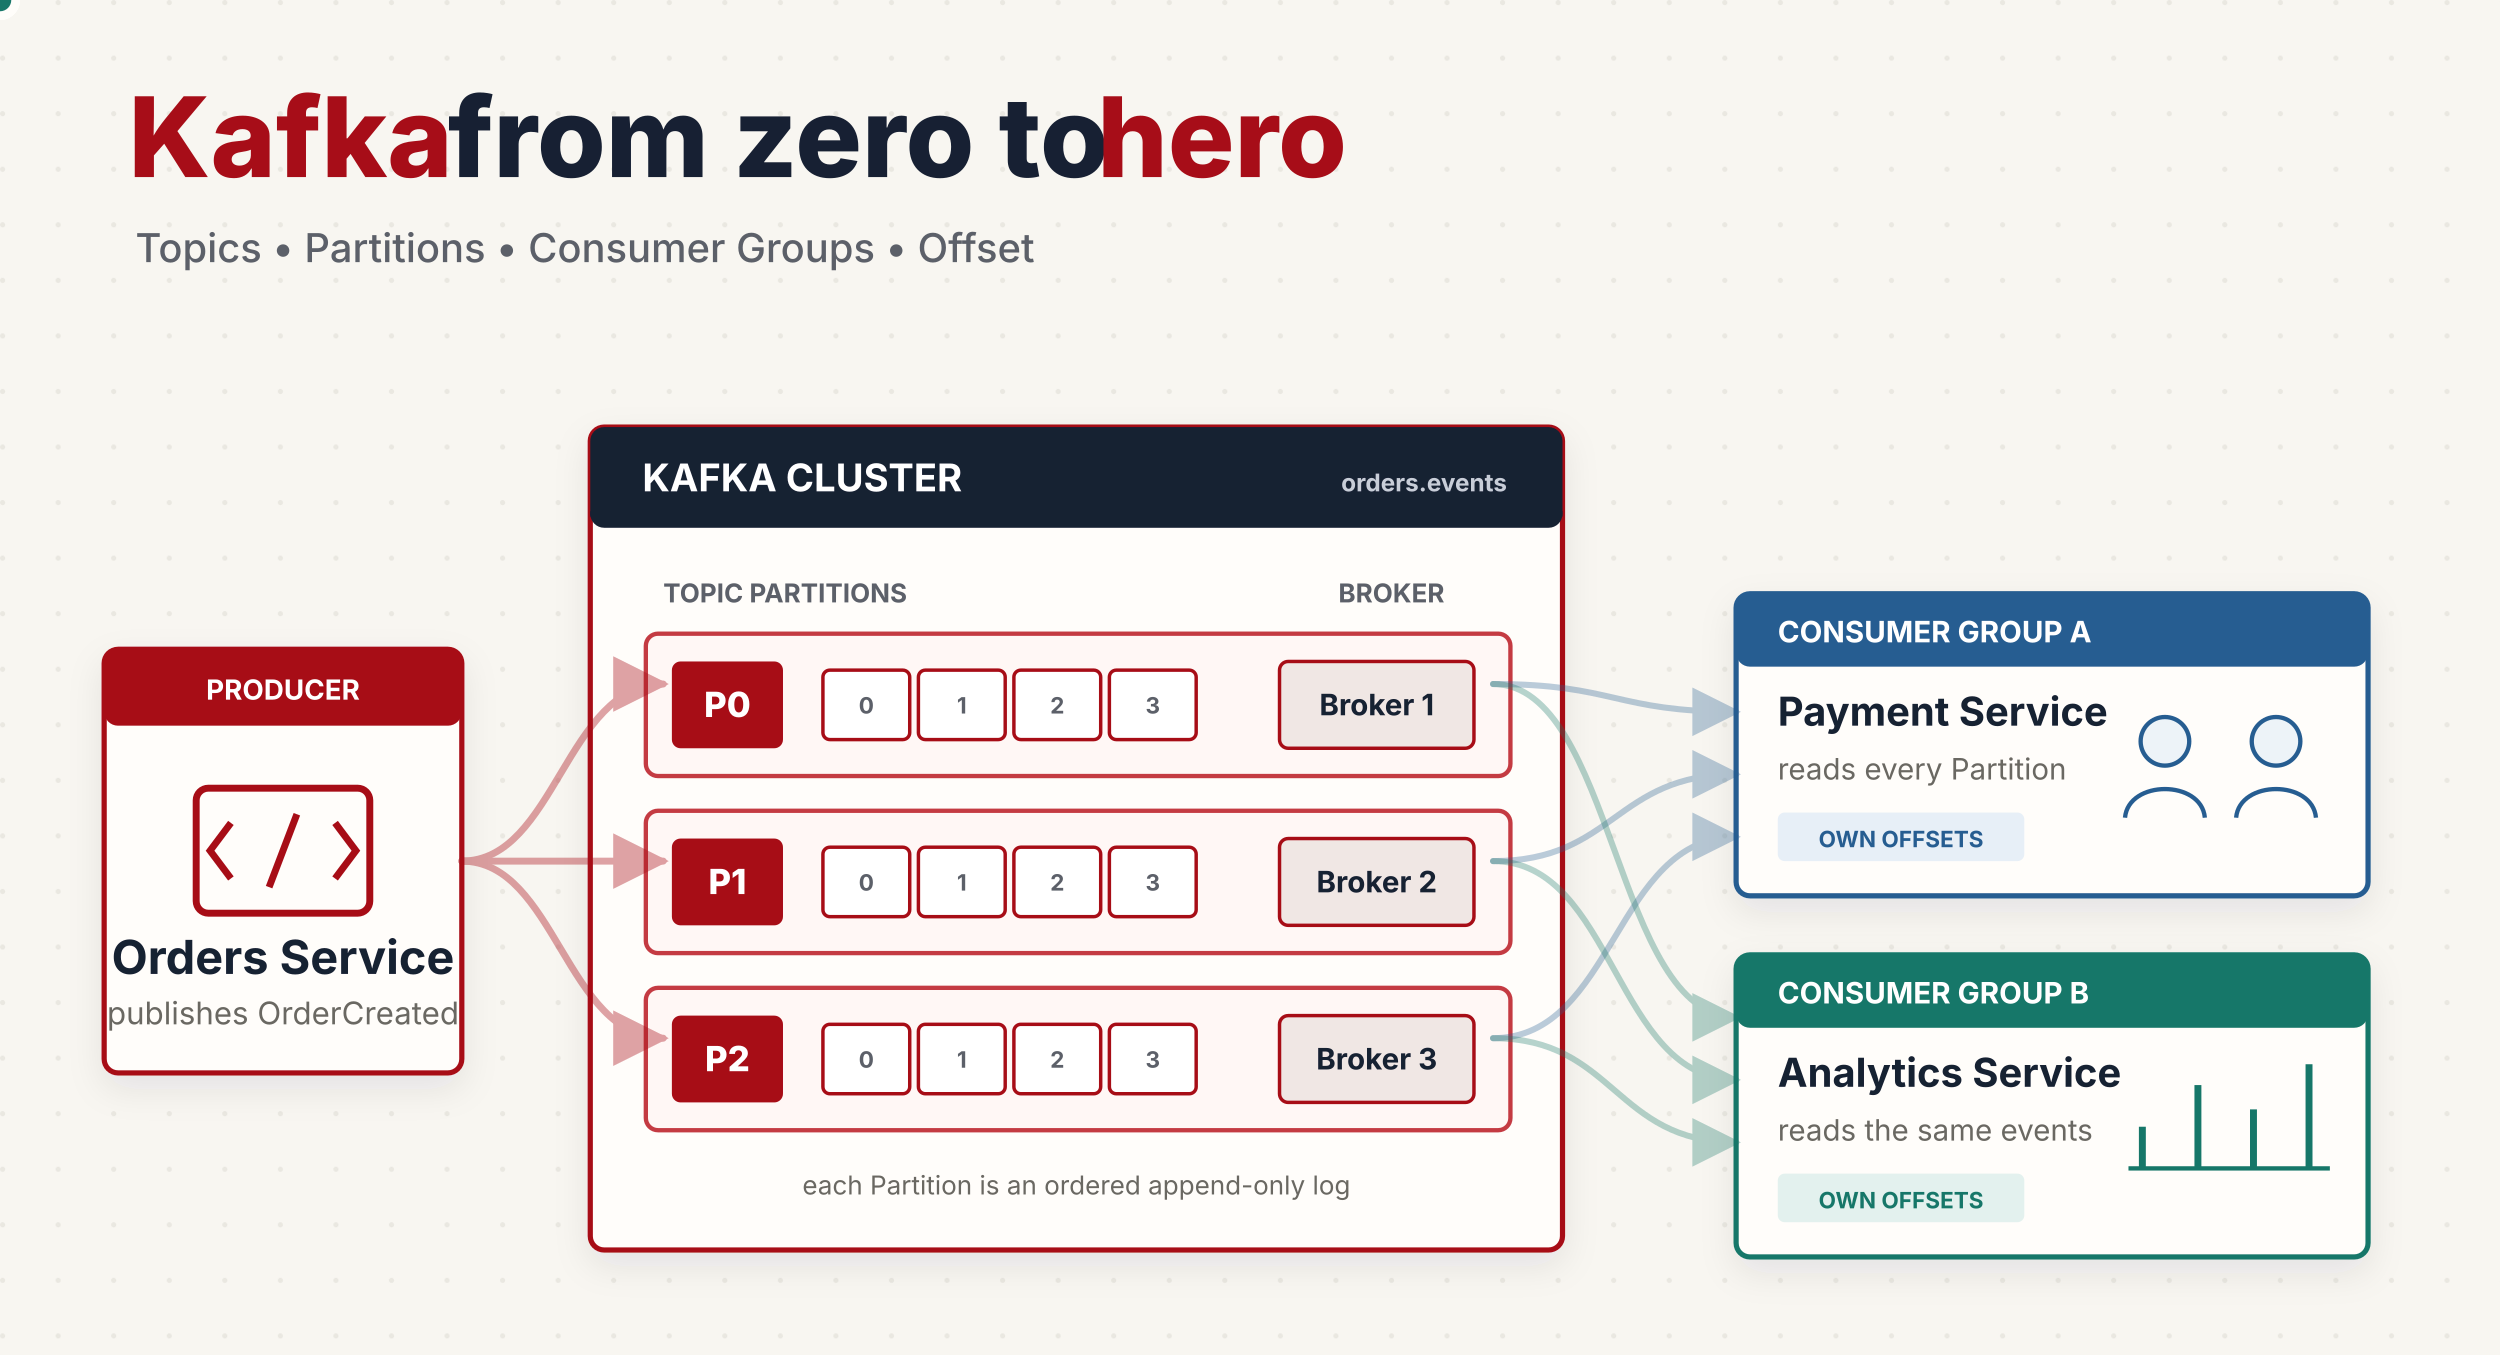
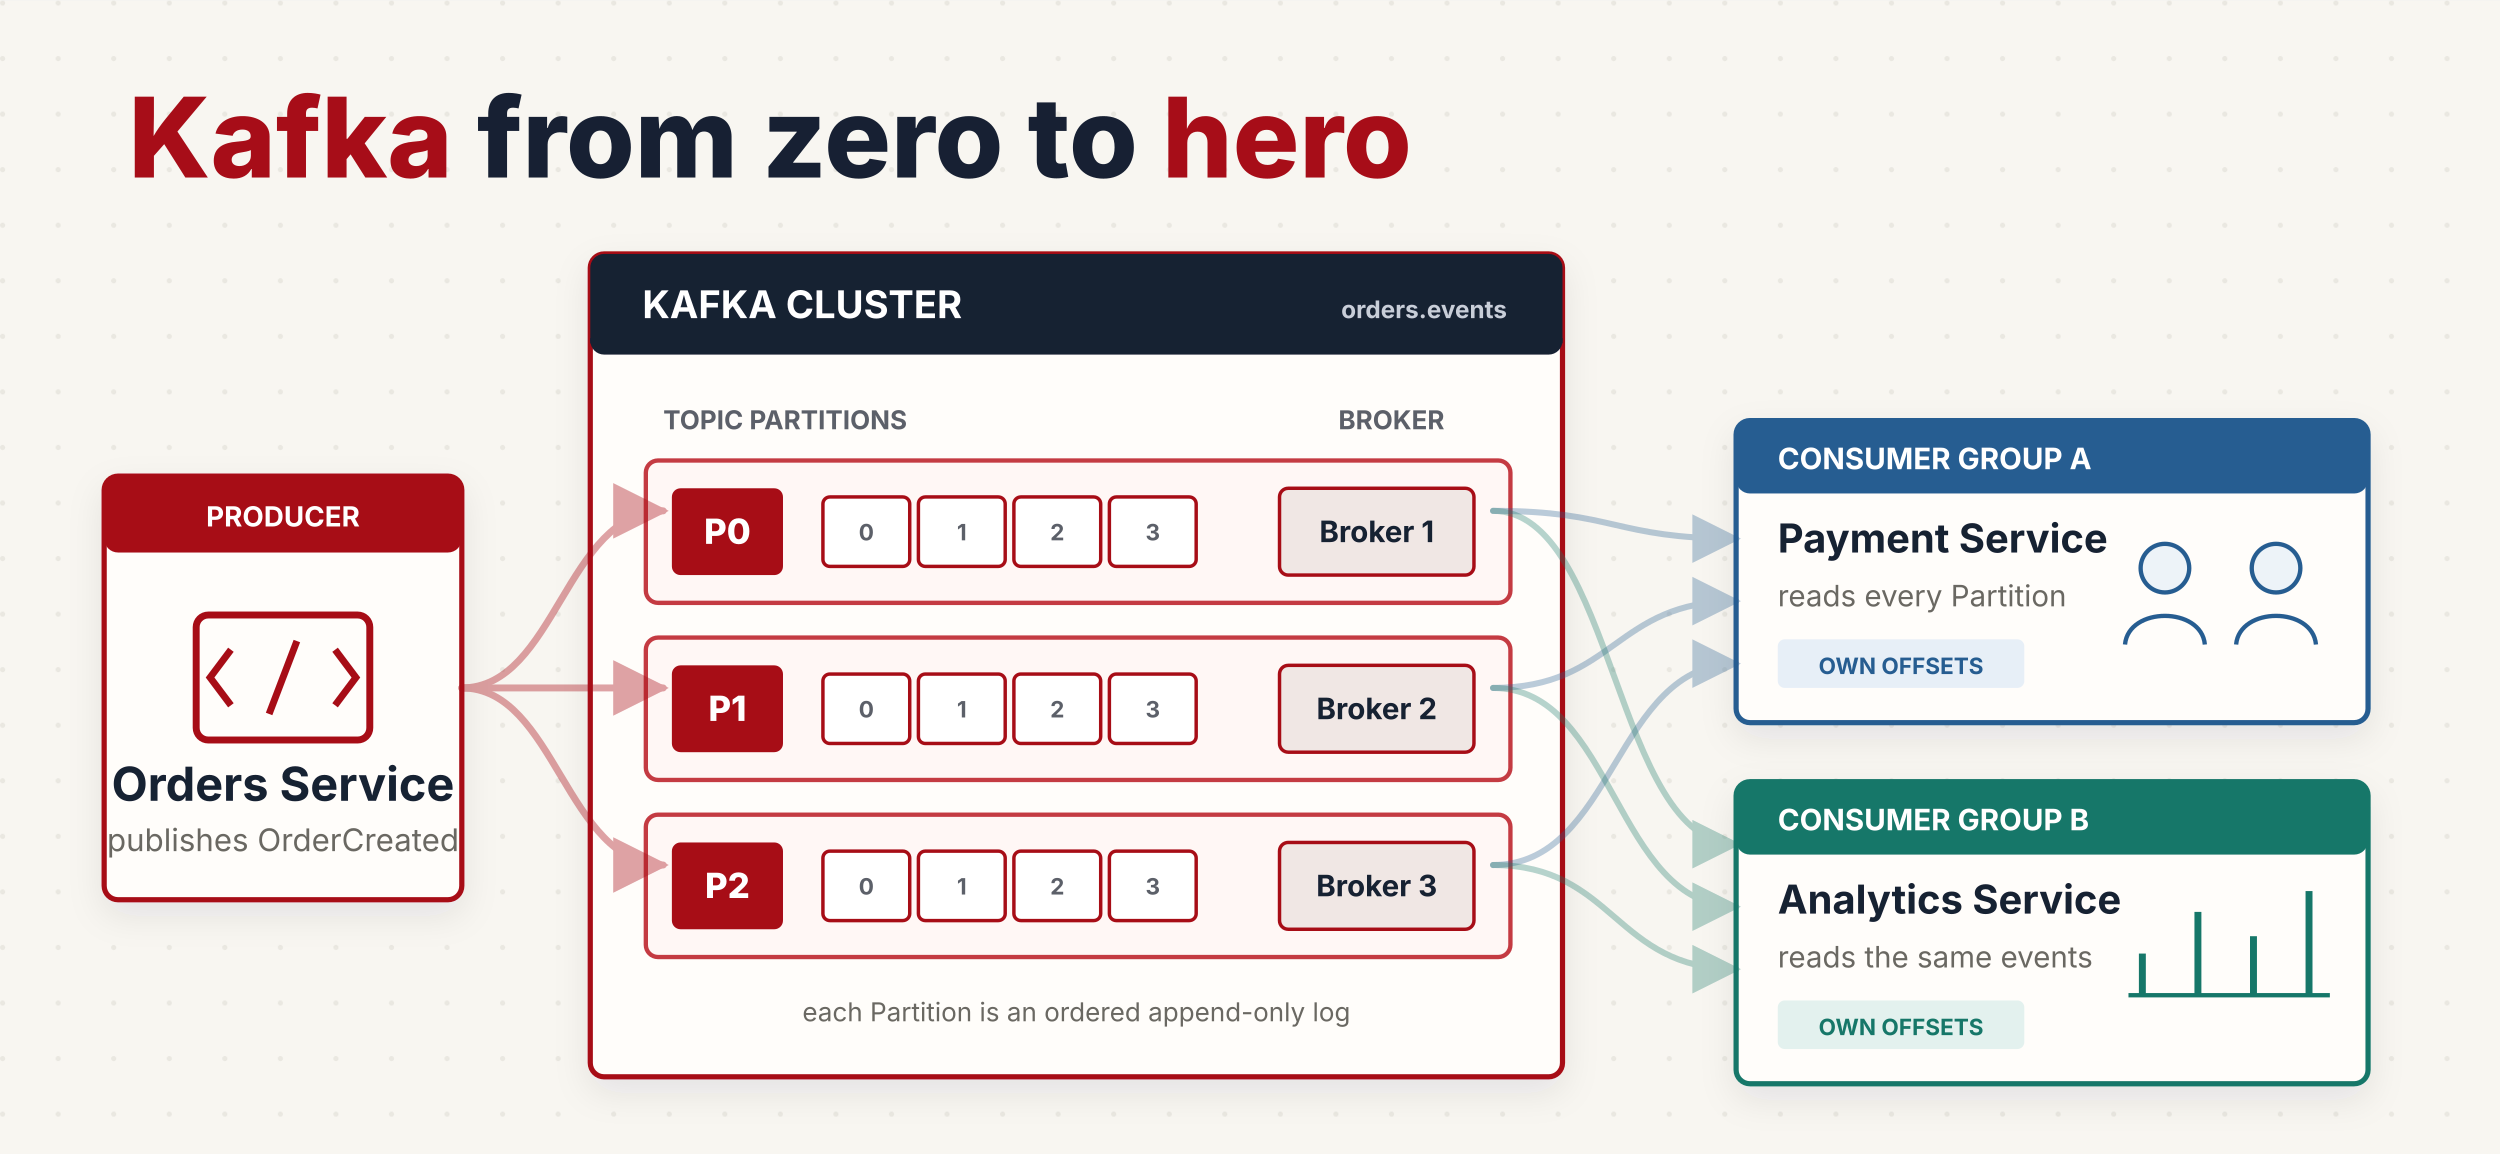
- <svg xmlns="http://www.w3.org/2000/svg" xmlns:xlink="http://www.w3.org/1999/xlink" width="960" height="520" viewBox="0 0 1440 780" role="img" aria-labelledby="title desc">
+ <svg xmlns="http://www.w3.org/2000/svg" xmlns:xlink="http://www.w3.org/1999/xlink" width="960" height="443" viewBox="0 0 1440 664" role="img" aria-labelledby="title desc">
  <defs>
    <pattern id="dot-grid" width="32" height="32" patternUnits="userSpaceOnUse">
      <circle cx="1.5" cy="1.5" r="1.5" fill="#d9d6cf" opacity="0.45" />
    </pattern>
    <filter id="soft-shadow" x="-20%" y="-20%" width="140%" height="140%">
      <feDropShadow dx="0" dy="8" stdDeviation="10" flood-color="#172033" flood-opacity="0.08" />
    </filter>
    <marker id="arrow-red" viewBox="0 0 10 10" refX="9" refY="5" markerWidth="8" markerHeight="8" orient="auto-start-reverse">
      <path d="M 0 0 L 10 5 L 0 10 z" fill="#a70d18" />
    </marker>
    <marker id="arrow-blue" viewBox="0 0 10 10" refX="9" refY="5" markerWidth="8" markerHeight="8" orient="auto-start-reverse">
      <path d="M 0 0 L 10 5 L 0 10 z" fill="#275d91" />
    </marker>
    <marker id="arrow-green" viewBox="0 0 10 10" refX="9" refY="5" markerWidth="8" markerHeight="8" orient="auto-start-reverse">
      <path d="M 0 0 L 10 5 L 0 10 z" fill="#187769" />
    </marker>
    <path id="publish-p0" d="M 266 496 C 320 496 326 394 382 394" />
    <path id="publish-p1" d="M 266 496 C 320 496 326 496 382 496" />
    <path id="publish-p2" d="M 266 496 C 320 496 326 598 382 598" />
    <path id="group-a-p0" d="M 860 394 C 930 394 930 410 1000 410" />
    <path id="group-a-p1" d="M 860 496 C 930 496 930 446 1000 446" />
    <path id="group-a-p2" d="M 860 598 C 930 598 930 482 1000 482" />
    <path id="group-b-p0" d="M 860 394 C 930 394 930 586 1000 586" />
    <path id="group-b-p1" d="M 860 496 C 930 496 930 622 1000 622" />
    <path id="group-b-p2" d="M 860 598 C 930 598 930 658 1000 658" />
  </defs>
  <rect width="1440" height="960" fill="#f8f6f1" />
  <rect width="1440" height="960" fill="url(#dot-grid)" />
  <g font-family="Inter, ui-sans-serif, system-ui, -apple-system, BlinkMacSystemFont, 'Segoe UI', sans-serif">
-     <text x="74" y="102" fill="#a70d18" font-size="64" font-weight="760" letter-spacing="0">Kafka</text>
-     <text x="258" y="102" fill="#172033" font-size="64" font-weight="760" letter-spacing="0">from zero to</text>
-     <text x="632" y="102" fill="#a70d18" font-size="64" font-weight="760" letter-spacing="0">hero</text>
-     <text x="78" y="151" fill="#5c6069" font-size="23" font-weight="520" letter-spacing="0">Topics  •  Partitions  •  Consumer Groups  •  Offset</text>
-     <g filter="url(#soft-shadow)">
-       <rect x="60" y="374" width="206" height="244" rx="8" fill="#fffdfa" stroke="#a70d18" stroke-width="3" />
-       <rect x="60" y="374" width="206" height="44" rx="8" fill="#a70d18" />
-       <path d="M60 410 H266" stroke="#a70d18" stroke-width="3" />
-       <text x="163" y="403" text-anchor="middle" fill="#ffffff" font-size="16" font-weight="750">PRODUCER</text>
-       <g transform="translate(113 454)" fill="none" stroke="#a70d18" stroke-width="4">
-         <rect width="100" height="72" rx="7" />
-         <path d="M20 20 L8 36 L20 52 M80 20 L92 36 L80 52 M58 15 L42 57" />
-       </g>
-       <text x="163" y="561" text-anchor="middle" fill="#172033" font-size="27" font-weight="720">Orders Service</text>
-       <text x="163" y="590" text-anchor="middle" fill="#6a6862" font-size="18">publishes OrderCreated</text>
-     </g>
-     <g filter="url(#soft-shadow)">
-       <rect x="340" y="246" width="560" height="474" rx="8" fill="#fffdfa" stroke="#a70d18" stroke-width="3" />
-       <rect x="340" y="246" width="560" height="58" rx="8" fill="#172033" />
-       <path d="M340 296 H900" stroke="#172033" stroke-width="3" />
-       <text x="370" y="283" fill="#ffffff" font-size="22" font-weight="750">KAFKA CLUSTER</text>
-       <text x="868" y="283" text-anchor="end" fill="#c8ced8" font-size="14" font-weight="650">orders.events</text>
-       <text x="382" y="347" fill="#5c6069" font-size="15" font-weight="700">TOPIC PARTITIONS</text>
-       <text x="832" y="347" text-anchor="end" fill="#5c6069" font-size="15" font-weight="700">BROKER</text>
+     <text x="74" y="102" fill="#172033" font-size="64" font-weight="760" letter-spacing="0">
+       <tspan fill="#a70d18">Kafka</tspan> from zero to <tspan fill="#a70d18">hero</tspan>
+     </text>
+     <g transform="translate(0 -100)">
+       <g filter="url(#soft-shadow)">
+         <rect x="60" y="374" width="206" height="244" rx="8" fill="#fffdfa" stroke="#a70d18" stroke-width="3" />
+         <rect x="60" y="374" width="206" height="44" rx="8" fill="#a70d18" />
+         <path d="M60 410 H266" stroke="#a70d18" stroke-width="3" />
+         <text x="163" y="403" text-anchor="middle" fill="#ffffff" font-size="16" font-weight="750">PRODUCER</text>
+         <g transform="translate(113 454)" fill="none" stroke="#a70d18" stroke-width="4">
+           <rect width="100" height="72" rx="7" />
+           <path d="M20 20 L8 36 L20 52 M80 20 L92 36 L80 52 M58 15 L42 57" />
+         </g>
+         <text x="163" y="561" text-anchor="middle" fill="#172033" font-size="27" font-weight="720">Orders Service</text>
+         <text x="163" y="590" text-anchor="middle" fill="#6a6862" font-size="18">publishes OrderCreated</text>
+       </g>
+       <g filter="url(#soft-shadow)">
+         <rect x="340" y="246" width="560" height="474" rx="8" fill="#fffdfa" stroke="#a70d18" stroke-width="3" />
+         <rect x="340" y="246" width="560" height="58" rx="8" fill="#172033" />
+         <path d="M340 296 H900" stroke="#172033" stroke-width="3" />
+         <text x="370" y="283" fill="#ffffff" font-size="22" font-weight="750">KAFKA CLUSTER</text>
+         <text x="868" y="283" text-anchor="end" fill="#c8ced8" font-size="14" font-weight="650">orders.events</text>
+         <text x="382" y="347" fill="#5c6069" font-size="15" font-weight="700">TOPIC PARTITIONS</text>
+         <text x="832" y="347" text-anchor="end" fill="#5c6069" font-size="15" font-weight="700">BROKER</text>
+         <g>
+           <rect x="372" y="365" width="498" height="82" rx="7" fill="#fff7f5" stroke="#c43a43" stroke-width="2.5" />
+           <rect x="387" y="381" width="64" height="50" rx="5" fill="#a70d18" />
+           <text x="419" y="413" text-anchor="middle" fill="#ffffff" font-size="20" font-weight="760">P0</text>
+           <g fill="#ffffff" stroke="#a70d18" stroke-width="2">
+             <rect x="474" y="386" width="50" height="40" rx="4" />
+             <rect x="529" y="386" width="50" height="40" rx="4" />
+             <rect x="584" y="386" width="50" height="40" rx="4" />
+             <rect x="639" y="386" width="50" height="40" rx="4" />
+           </g>
+           <g fill="#5c6069" font-size="13" font-weight="700" text-anchor="middle">
+             <text x="499" y="411">0</text>
+             <text x="554" y="411">1</text>
+             <text x="609" y="411">2</text>
+             <text x="664" y="411">3</text>
+           </g>
+           <rect x="737" y="381" width="112" height="50" rx="5" fill="#f0e7e4" stroke="#a70d18" stroke-width="2" />
+           <text x="793" y="412" text-anchor="middle" fill="#172033" font-size="17" font-weight="700">Broker 1</text>
+         </g>
+         <g>
+           <rect x="372" y="467" width="498" height="82" rx="7" fill="#fff7f5" stroke="#c43a43" stroke-width="2.5" />
+           <rect x="387" y="483" width="64" height="50" rx="5" fill="#a70d18" />
+           <text x="419" y="515" text-anchor="middle" fill="#ffffff" font-size="20" font-weight="760">P1</text>
+           <g fill="#ffffff" stroke="#a70d18" stroke-width="2">
+             <rect x="474" y="488" width="50" height="40" rx="4" />
+             <rect x="529" y="488" width="50" height="40" rx="4" />
+             <rect x="584" y="488" width="50" height="40" rx="4" />
+             <rect x="639" y="488" width="50" height="40" rx="4" />
+           </g>
+           <g fill="#5c6069" font-size="13" font-weight="700" text-anchor="middle">
+             <text x="499" y="513">0</text>
+             <text x="554" y="513">1</text>
+             <text x="609" y="513">2</text>
+             <text x="664" y="513">3</text>
+           </g>
+           <rect x="737" y="483" width="112" height="50" rx="5" fill="#f0e7e4" stroke="#a70d18" stroke-width="2" />
+           <text x="793" y="514" text-anchor="middle" fill="#172033" font-size="17" font-weight="700">Broker 2</text>
+         </g>
+         <g>
+           <rect x="372" y="569" width="498" height="82" rx="7" fill="#fff7f5" stroke="#c43a43" stroke-width="2.5" />
+           <rect x="387" y="585" width="64" height="50" rx="5" fill="#a70d18" />
+           <text x="419" y="617" text-anchor="middle" fill="#ffffff" font-size="20" font-weight="760">P2</text>
+           <g fill="#ffffff" stroke="#a70d18" stroke-width="2">
+             <rect x="474" y="590" width="50" height="40" rx="4" />
+             <rect x="529" y="590" width="50" height="40" rx="4" />
+             <rect x="584" y="590" width="50" height="40" rx="4" />
+             <rect x="639" y="590" width="50" height="40" rx="4" />
+           </g>
+           <g fill="#5c6069" font-size="13" font-weight="700" text-anchor="middle">
+             <text x="499" y="615">0</text>
+             <text x="554" y="615">1</text>
+             <text x="609" y="615">2</text>
+             <text x="664" y="615">3</text>
+           </g>
+           <rect x="737" y="585" width="112" height="50" rx="5" fill="#f0e7e4" stroke="#a70d18" stroke-width="2" />
+           <text x="793" y="616" text-anchor="middle" fill="#172033" font-size="17" font-weight="700">Broker 3</text>
+         </g>
+         <text x="620" y="688" text-anchor="middle" fill="#6a6862" font-size="15">each Partition is an ordered append-only log</text>
+       </g>
+       <g filter="url(#soft-shadow)">
+         <rect x="1000" y="342" width="364" height="174" rx="8" fill="#fffdfa" stroke="#275d91" stroke-width="3" />
+         <rect x="1000" y="342" width="364" height="42" rx="8" fill="#275d91" />
+         <path d="M1000 376 H1364" stroke="#275d91" stroke-width="3" />
+         <text x="1024" y="370" fill="#ffffff" font-size="17" font-weight="750">CONSUMER GROUP A</text>
+         <text x="1024" y="418" fill="#172033" font-size="23" font-weight="720">Payment Service</text>
+         <text x="1024" y="449" fill="#6a6862" font-size="17">reads every Partition</text>
+         <g transform="translate(1219 405)" fill="#edf3f8" stroke="#275d91" stroke-width="2.5">
+           <circle cx="28" cy="22" r="14" />
+           <path d="M5 66 C7 44 49 44 51 66" fill="none" />
+           <circle cx="92" cy="22" r="14" />
+           <path d="M69 66 C71 44 113 44 115 66" fill="none" />
+         </g>
+         <rect x="1024" y="468" width="142" height="28" rx="4" fill="#e7eff7" />
+         <text x="1095" y="488" text-anchor="middle" fill="#275d91" font-size="13" font-weight="750">OWN OFFSETS</text>
+       </g>
+       <g filter="url(#soft-shadow)">
+         <rect x="1000" y="550" width="364" height="174" rx="8" fill="#fffdfa" stroke="#187769" stroke-width="3" />
+         <rect x="1000" y="550" width="364" height="42" rx="8" fill="#187769" />
+         <path d="M1000 584 H1364" stroke="#187769" stroke-width="3" />
+         <text x="1024" y="578" fill="#ffffff" font-size="17" font-weight="750">CONSUMER GROUP B</text>
+         <text x="1024" y="626" fill="#172033" font-size="23" font-weight="720">Analytics Service</text>
+         <text x="1024" y="657" fill="#6a6862" font-size="17">reads the same events</text>
+         <g transform="translate(1234 613)" fill="none" stroke="#187769" stroke-width="4">
+           <path d="M0 60 V36 M32 60 V12 M64 60 V26 M96 60 V0" />
+           <path d="M-8 60 H108" stroke-width="2.5" />
+         </g>
+         <rect x="1024" y="676" width="142" height="28" rx="4" fill="#e3f1ee" />
+         <text x="1095" y="696" text-anchor="middle" fill="#187769" font-size="13" font-weight="750">OWN OFFSETS</text>
+       </g>
+       <g fill="none" stroke-linecap="round" stroke-linejoin="round">
+         <g stroke="#a70d18" stroke-width="4" marker-end="url(#arrow-red)" opacity="0.38">
+           <use xlink:href="#publish-p0" />
+           <use xlink:href="#publish-p1" />
+           <use xlink:href="#publish-p2" />
+         </g>
+         <g stroke="#275d91" stroke-width="3.5" marker-end="url(#arrow-blue)" opacity="0.32">
+           <use xlink:href="#group-a-p0" />
+           <use xlink:href="#group-a-p1" />
+           <use xlink:href="#group-a-p2" />
+         </g>
+         <g stroke="#187769" stroke-width="3.5" marker-end="url(#arrow-green)" opacity="0.32">
+           <use xlink:href="#group-b-p0" />
+           <use xlink:href="#group-b-p1" />
+           <use xlink:href="#group-b-p2" />
+         </g>
+       </g>
      <g>
-         <rect x="372" y="365" width="498" height="82" rx="7" fill="#fff7f5" stroke="#c43a43" stroke-width="2.5" />
-         <rect x="387" y="381" width="64" height="50" rx="5" fill="#a70d18" />
-         <text x="419" y="413" text-anchor="middle" fill="#ffffff" font-size="20" font-weight="760">P0</text>
-         <g fill="#ffffff" stroke="#a70d18" stroke-width="2">
-           <rect x="474" y="386" width="50" height="40" rx="4" />
-           <rect x="529" y="386" width="50" height="40" rx="4" />
-           <rect x="584" y="386" width="50" height="40" rx="4" />
-           <rect x="639" y="386" width="50" height="40" rx="4" />
-         </g>
-         <g fill="#5c6069" font-size="13" font-weight="700" text-anchor="middle">
-           <text x="499" y="411">0</text>
-           <text x="554" y="411">1</text>
-           <text x="609" y="411">2</text>
-           <text x="664" y="411">3</text>
-         </g>
-         <rect x="737" y="381" width="112" height="50" rx="5" fill="#f0e7e4" stroke="#a70d18" stroke-width="2" />
-         <text x="793" y="412" text-anchor="middle" fill="#172033" font-size="17" font-weight="700">Broker 1</text>
-       </g>
-       <g>
-         <rect x="372" y="467" width="498" height="82" rx="7" fill="#fff7f5" stroke="#c43a43" stroke-width="2.5" />
-         <rect x="387" y="483" width="64" height="50" rx="5" fill="#a70d18" />
-         <text x="419" y="515" text-anchor="middle" fill="#ffffff" font-size="20" font-weight="760">P1</text>
-         <g fill="#ffffff" stroke="#a70d18" stroke-width="2">
-           <rect x="474" y="488" width="50" height="40" rx="4" />
-           <rect x="529" y="488" width="50" height="40" rx="4" />
-           <rect x="584" y="488" width="50" height="40" rx="4" />
-           <rect x="639" y="488" width="50" height="40" rx="4" />
-         </g>
-         <g fill="#5c6069" font-size="13" font-weight="700" text-anchor="middle">
-           <text x="499" y="513">0</text>
-           <text x="554" y="513">1</text>
-           <text x="609" y="513">2</text>
-           <text x="664" y="513">3</text>
-         </g>
-         <rect x="737" y="483" width="112" height="50" rx="5" fill="#f0e7e4" stroke="#a70d18" stroke-width="2" />
-         <text x="793" y="514" text-anchor="middle" fill="#172033" font-size="17" font-weight="700">Broker 2</text>
-       </g>
-       <g>
-         <rect x="372" y="569" width="498" height="82" rx="7" fill="#fff7f5" stroke="#c43a43" stroke-width="2.5" />
-         <rect x="387" y="585" width="64" height="50" rx="5" fill="#a70d18" />
-         <text x="419" y="617" text-anchor="middle" fill="#ffffff" font-size="20" font-weight="760">P2</text>
-         <g fill="#ffffff" stroke="#a70d18" stroke-width="2">
-           <rect x="474" y="590" width="50" height="40" rx="4" />
-           <rect x="529" y="590" width="50" height="40" rx="4" />
-           <rect x="584" y="590" width="50" height="40" rx="4" />
-           <rect x="639" y="590" width="50" height="40" rx="4" />
-         </g>
-         <g fill="#5c6069" font-size="13" font-weight="700" text-anchor="middle">
-           <text x="499" y="615">0</text>
-           <text x="554" y="615">1</text>
-           <text x="609" y="615">2</text>
-           <text x="664" y="615">3</text>
-         </g>
-         <rect x="737" y="585" width="112" height="50" rx="5" fill="#f0e7e4" stroke="#a70d18" stroke-width="2" />
-         <text x="793" y="616" text-anchor="middle" fill="#172033" font-size="17" font-weight="700">Broker 3</text>
-       </g>
-       <text x="620" y="688" text-anchor="middle" fill="#6a6862" font-size="15">each Partition is an ordered append-only log</text>
-     </g>
-     <g filter="url(#soft-shadow)">
-       <rect x="1000" y="342" width="364" height="174" rx="8" fill="#fffdfa" stroke="#275d91" stroke-width="3" />
-       <rect x="1000" y="342" width="364" height="42" rx="8" fill="#275d91" />
-       <path d="M1000 376 H1364" stroke="#275d91" stroke-width="3" />
-       <text x="1024" y="370" fill="#ffffff" font-size="17" font-weight="750">CONSUMER GROUP A</text>
-       <text x="1024" y="418" fill="#172033" font-size="23" font-weight="720">Payment Service</text>
-       <text x="1024" y="449" fill="#6a6862" font-size="17">reads every Partition</text>
-       <g transform="translate(1219 405)" fill="#edf3f8" stroke="#275d91" stroke-width="2.5">
-         <circle cx="28" cy="22" r="14" />
-         <path d="M5 66 C7 44 49 44 51 66" fill="none" />
-         <circle cx="92" cy="22" r="14" />
-         <path d="M69 66 C71 44 113 44 115 66" fill="none" />
-       </g>
-       <rect x="1024" y="468" width="142" height="28" rx="4" fill="#e7eff7" />
-       <text x="1095" y="488" text-anchor="middle" fill="#275d91" font-size="13" font-weight="750">OWN OFFSETS</text>
-     </g>
-     <g filter="url(#soft-shadow)">
-       <rect x="1000" y="550" width="364" height="174" rx="8" fill="#fffdfa" stroke="#187769" stroke-width="3" />
-       <rect x="1000" y="550" width="364" height="42" rx="8" fill="#187769" />
-       <path d="M1000 584 H1364" stroke="#187769" stroke-width="3" />
-       <text x="1024" y="578" fill="#ffffff" font-size="17" font-weight="750">CONSUMER GROUP B</text>
-       <text x="1024" y="626" fill="#172033" font-size="23" font-weight="720">Analytics Service</text>
-       <text x="1024" y="657" fill="#6a6862" font-size="17">reads the same events</text>
-       <g transform="translate(1234 613)" fill="none" stroke="#187769" stroke-width="4">
-         <path d="M0 60 V36 M32 60 V12 M64 60 V26 M96 60 V0" />
-         <path d="M-8 60 H108" stroke-width="2.5" />
-       </g>
-       <rect x="1024" y="676" width="142" height="28" rx="4" fill="#e3f1ee" />
-       <text x="1095" y="696" text-anchor="middle" fill="#187769" font-size="13" font-weight="750">OWN OFFSETS</text>
-     </g>
-     <g fill="none" stroke-linecap="round" stroke-linejoin="round">
-       <g stroke="#a70d18" stroke-width="4" marker-end="url(#arrow-red)" opacity="0.38">
-         <use xlink:href="#publish-p0" />
-         <use xlink:href="#publish-p1" />
-         <use xlink:href="#publish-p2" />
-       </g>
-       <g stroke="#275d91" stroke-width="3.5" marker-end="url(#arrow-blue)" opacity="0.32">
-         <use xlink:href="#group-a-p0" />
-         <use xlink:href="#group-a-p1" />
-         <use xlink:href="#group-a-p2" />
-       </g>
-       <g stroke="#187769" stroke-width="3.5" marker-end="url(#arrow-green)" opacity="0.32">
-         <use xlink:href="#group-b-p0" />
-         <use xlink:href="#group-b-p1" />
-         <use xlink:href="#group-b-p2" />
-       </g>
-     </g>
-     <g>
-       <g fill="#a70d18" stroke="#fffdfa" stroke-width="3">
-         <circle r="10">
-           <animateMotion dur="6s" begin="0s" repeatCount="indefinite">
-             <mpath xlink:href="#publish-p0" />
-           </animateMotion>
-         </circle>
-         <circle r="10">
-           <animateMotion dur="6s" begin="-2s" repeatCount="indefinite">
-             <mpath xlink:href="#publish-p1" />
-           </animateMotion>
-         </circle>
-         <circle r="10">
-           <animateMotion dur="6s" begin="-4s" repeatCount="indefinite">
-             <mpath xlink:href="#publish-p2" />
-           </animateMotion>
-         </circle>
-       </g>
-       <g fill="#275d91" stroke="#fffdfa" stroke-width="3">
-         <circle r="8">
-           <animateMotion dur="6s" begin="-.4s" repeatCount="indefinite">
-             <mpath xlink:href="#group-a-p0" />
-           </animateMotion>
-         </circle>
-         <circle r="8">
-           <animateMotion dur="6s" begin="-2.4s" repeatCount="indefinite">
-             <mpath xlink:href="#group-a-p1" />
-           </animateMotion>
-         </circle>
-         <circle r="8">
-           <animateMotion dur="6s" begin="-4.4s" repeatCount="indefinite">
-             <mpath xlink:href="#group-a-p2" />
-           </animateMotion>
-         </circle>
-       </g>
-       <g fill="#187769" stroke="#fffdfa" stroke-width="3">
-         <circle r="8">
-           <animateMotion dur="6s" begin="-1s" repeatCount="indefinite">
-             <mpath xlink:href="#group-b-p0" />
-           </animateMotion>
-         </circle>
-         <circle r="8">
-           <animateMotion dur="6s" begin="-3s" repeatCount="indefinite">
-             <mpath xlink:href="#group-b-p1" />
-           </animateMotion>
-         </circle>
-         <circle r="8">
-           <animateMotion dur="6s" begin="-5s" repeatCount="indefinite">
-             <mpath xlink:href="#group-b-p2" />
-           </animateMotion>
-         </circle>
+         <g fill="#a70d18" stroke="#fffdfa" stroke-width="3">
+           <circle r="10">
+             <animateMotion dur="6s" begin="0s" repeatCount="indefinite">
+               <mpath xlink:href="#publish-p0" />
+             </animateMotion>
+           </circle>
+           <circle r="10">
+             <animateMotion dur="6s" begin="-2s" repeatCount="indefinite">
+               <mpath xlink:href="#publish-p1" />
+             </animateMotion>
+           </circle>
+           <circle r="10">
+             <animateMotion dur="6s" begin="-4s" repeatCount="indefinite">
+               <mpath xlink:href="#publish-p2" />
+             </animateMotion>
+           </circle>
+         </g>
+         <g fill="#275d91" stroke="#fffdfa" stroke-width="3">
+           <circle r="8">
+             <animateMotion dur="6s" begin="-.4s" repeatCount="indefinite">
+               <mpath xlink:href="#group-a-p0" />
+             </animateMotion>
+           </circle>
+           <circle r="8">
+             <animateMotion dur="6s" begin="-2.4s" repeatCount="indefinite">
+               <mpath xlink:href="#group-a-p1" />
+             </animateMotion>
+           </circle>
+           <circle r="8">
+             <animateMotion dur="6s" begin="-4.4s" repeatCount="indefinite">
+               <mpath xlink:href="#group-a-p2" />
+             </animateMotion>
+           </circle>
+         </g>
+         <g fill="#187769" stroke="#fffdfa" stroke-width="3">
+           <circle r="8">
+             <animateMotion dur="6s" begin="-1s" repeatCount="indefinite">
+               <mpath xlink:href="#group-b-p0" />
+             </animateMotion>
+           </circle>
+           <circle r="8">
+             <animateMotion dur="6s" begin="-3s" repeatCount="indefinite">
+               <mpath xlink:href="#group-b-p1" />
+             </animateMotion>
+           </circle>
+           <circle r="8">
+             <animateMotion dur="6s" begin="-5s" repeatCount="indefinite">
+               <mpath xlink:href="#group-b-p2" />
+             </animateMotion>
+           </circle>
+         </g>
      </g>
    </g>
  </g>
</svg>
